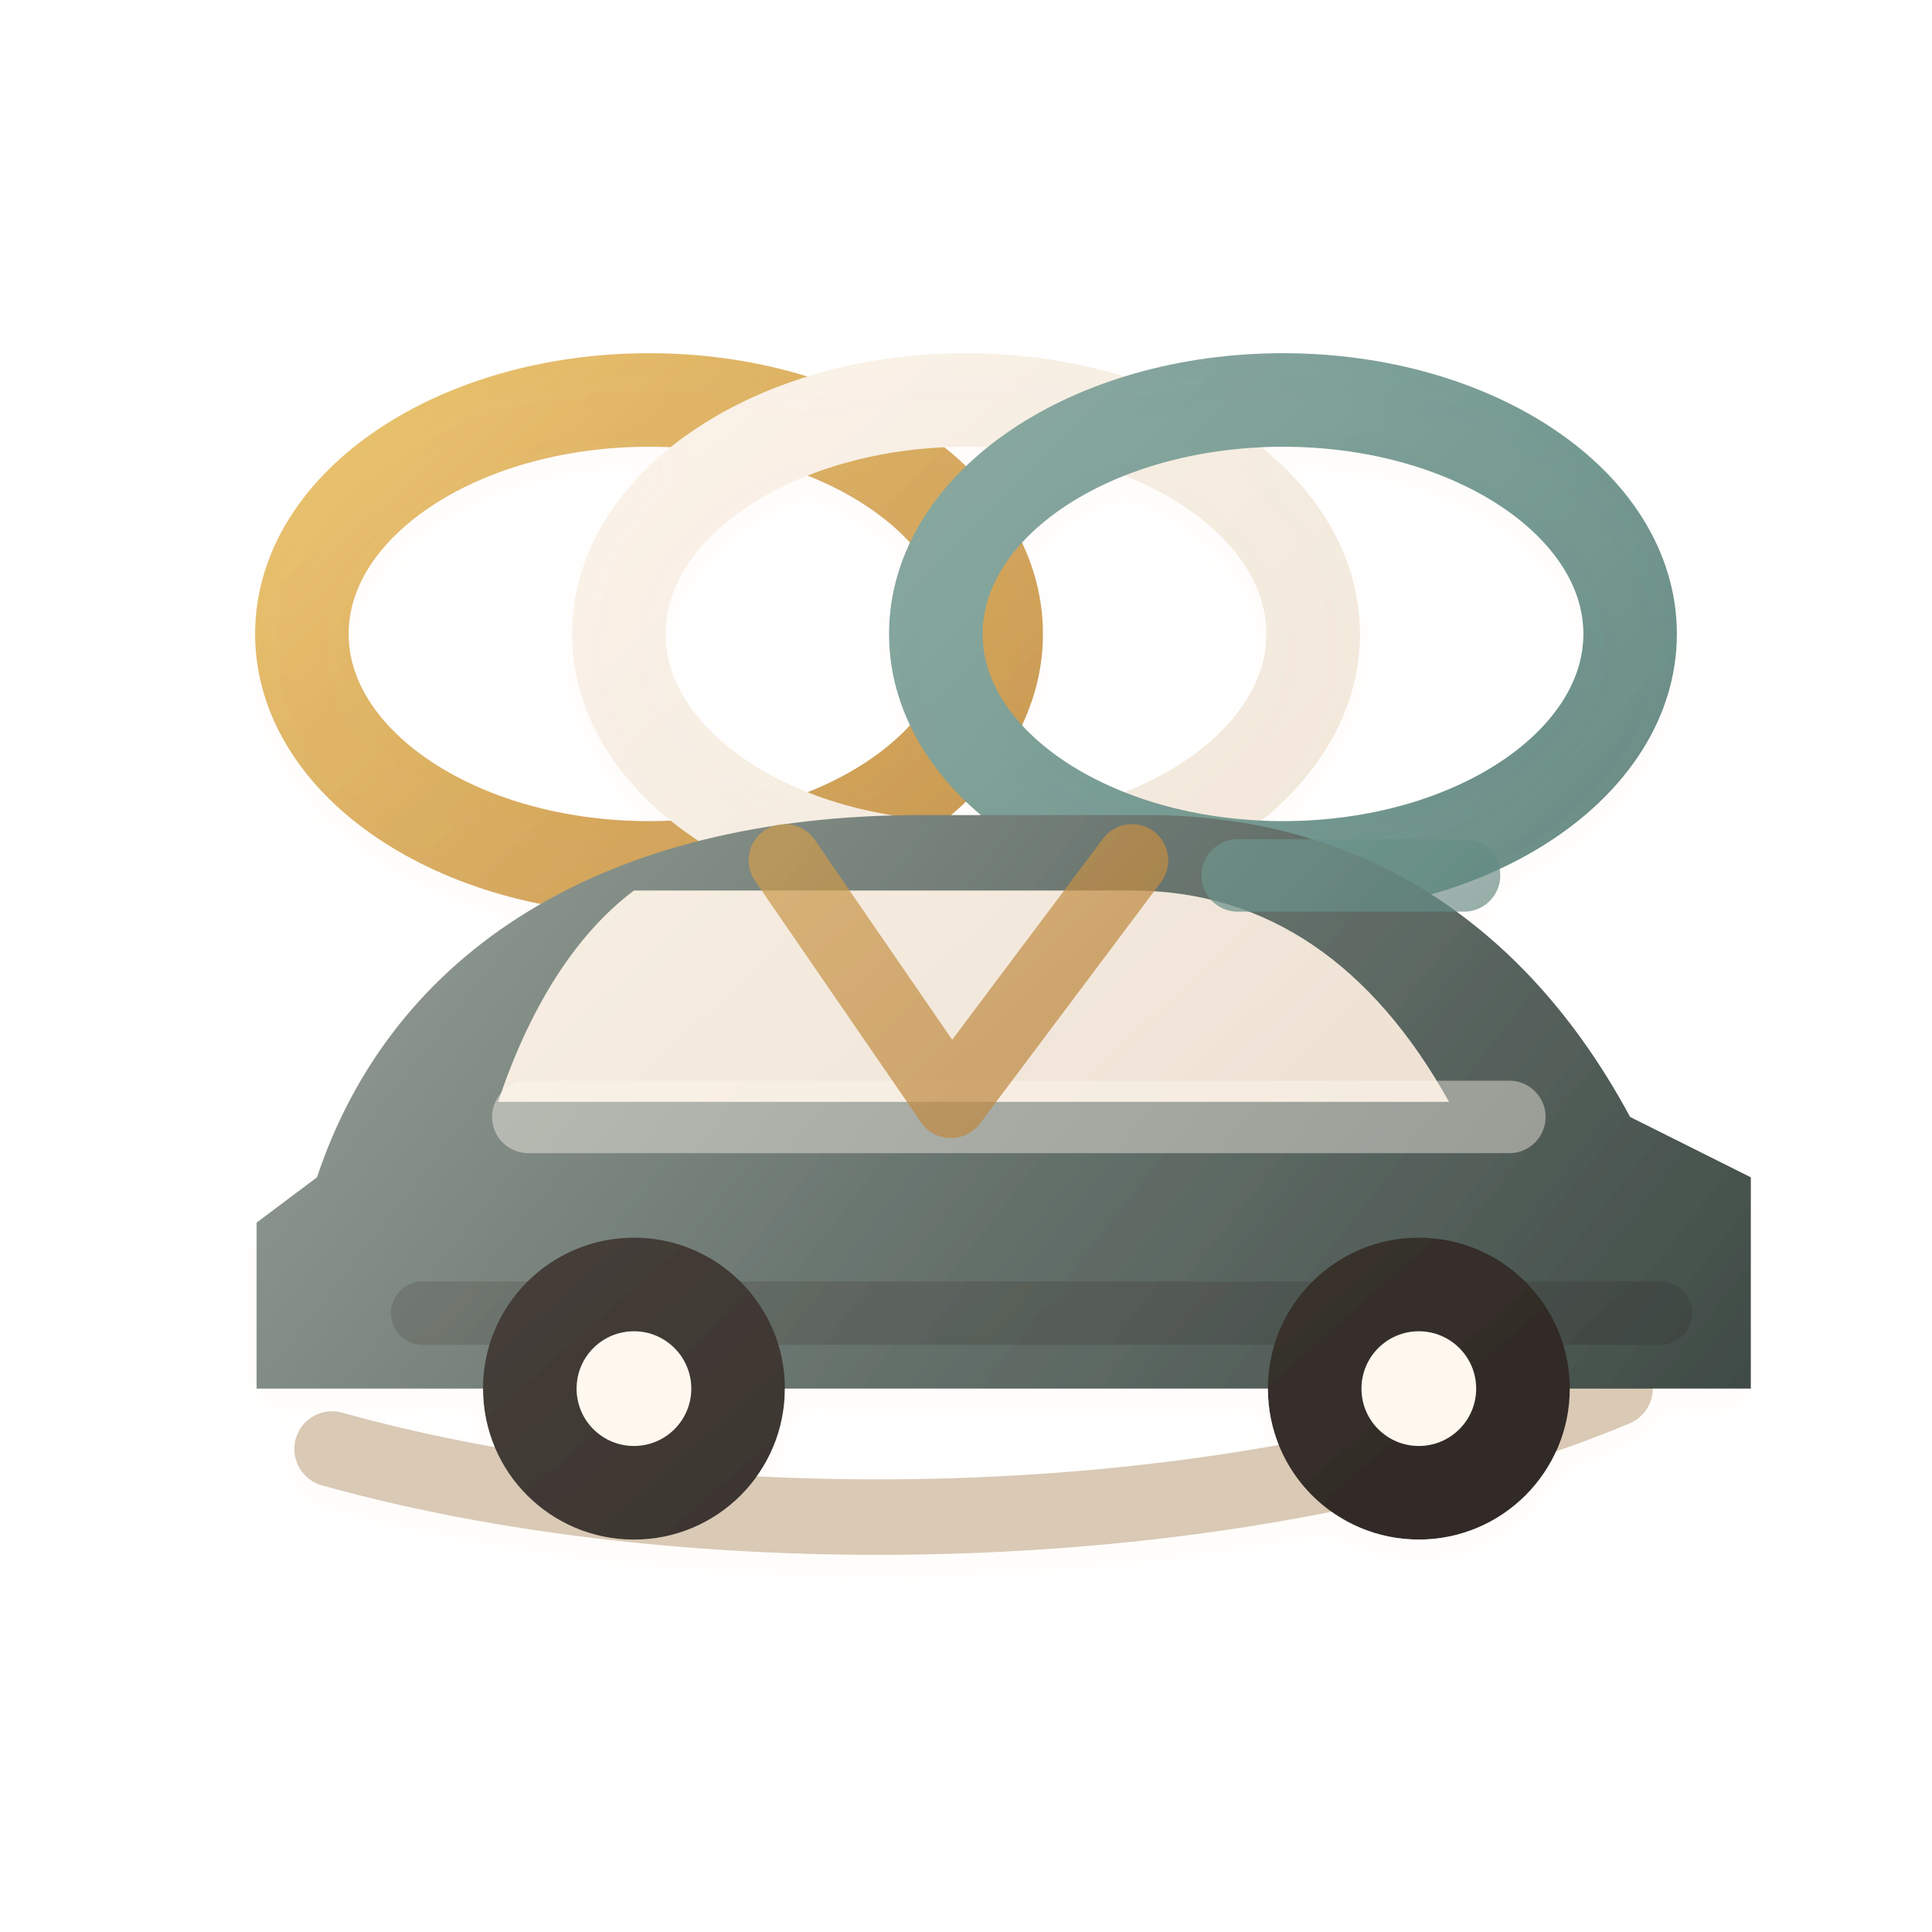
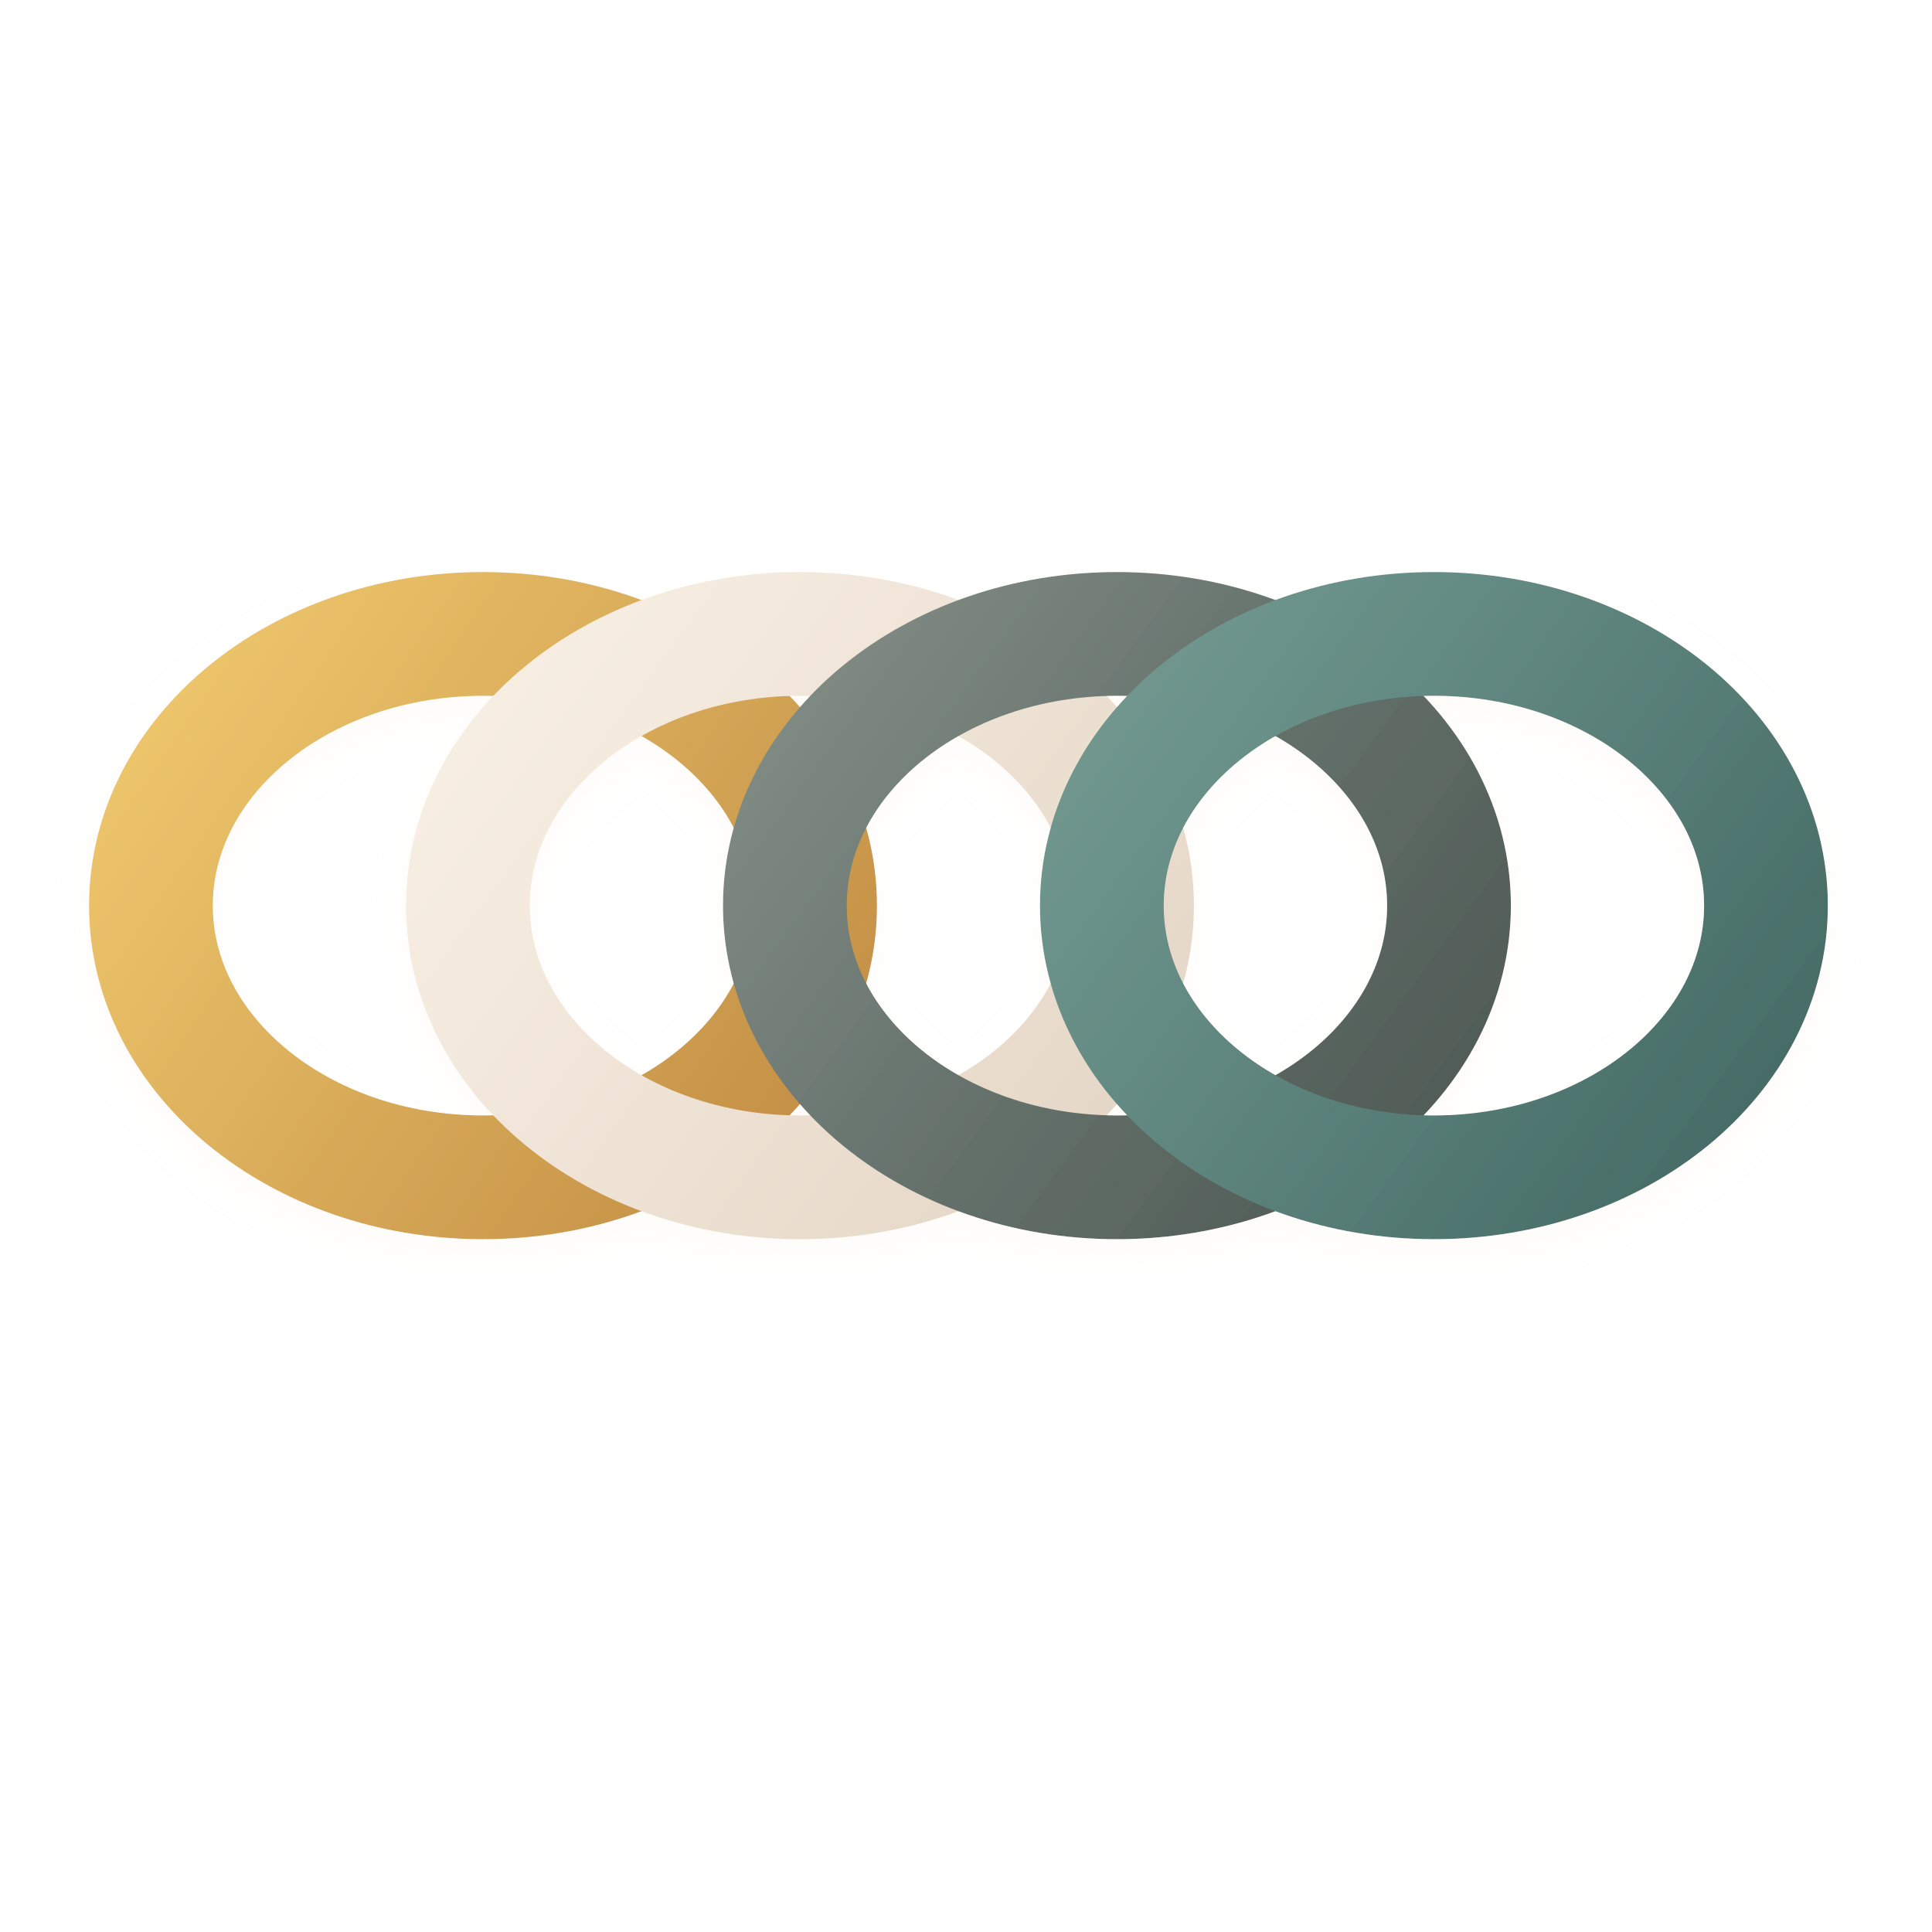
<svg xmlns="http://www.w3.org/2000/svg" width="128" height="128" viewBox="0 0 128 128" role="img" aria-label="A3 icon">
  <defs>
    <filter id="d" x="-35%" y="-35%" width="170%" height="170%" color-interpolation-filters="sRGB">
-       <feDropShadow dx="0" dy="10" stdDeviation="6" flood-color="#2b211d" flood-opacity=".16" />
+       <feDropShadow dx="0" dy="10" stdDeviation="6" flood-color="#2b211d" flood-opacity=".17" />
      <feDropShadow dx="0" dy="1" stdDeviation="1" flood-color="#fffaf4" flood-opacity=".5" />
    </filter>
-     <linearGradient id="cream" x1="18" y1="18" x2="108" y2="114" gradientUnits="userSpaceOnUse">
+     <linearGradient id="gold" x1="18" y1="30" x2="108" y2="92" gradientUnits="userSpaceOnUse">
+       <stop stop-color="#efc86d" />
+       <stop offset=".58" stop-color="#bd8740" />
+       <stop offset="1" stop-color="#7c5529" />
+     </linearGradient>
+     <linearGradient id="cream" x1="18" y1="28" x2="108" y2="94" gradientUnits="userSpaceOnUse">
      <stop stop-color="#fff8ef" />
-       <stop offset="1" stop-color="#e6d8c8" />
+       <stop offset=".64" stop-color="#e6d8c8" />
+       <stop offset="1" stop-color="#bda78f" />
    </linearGradient>
-     <linearGradient id="steel" x1="18" y1="28" x2="112" y2="102" gradientUnits="userSpaceOnUse">
+     <linearGradient id="steel" x1="18" y1="28" x2="108" y2="94" gradientUnits="userSpaceOnUse">
      <stop stop-color="#a7b0a8" />
      <stop offset=".55" stop-color="#68746e" />
      <stop offset="1" stop-color="#3d4944" />
    </linearGradient>
-     <linearGradient id="ink" x1="18" y1="14" x2="108" y2="116" gradientUnits="userSpaceOnUse">
-       <stop stop-color="#5d554e" />
-       <stop offset="1" stop-color="#29231f" />
-     </linearGradient>
-     <linearGradient id="gold" x1="20" y1="16" x2="108" y2="112" gradientUnits="userSpaceOnUse">
-       <stop stop-color="#efc86d" />
-       <stop offset=".58" stop-color="#bd8740" />
-       <stop offset="1" stop-color="#7c5529" />
-     </linearGradient>
-     <linearGradient id="teal" x1="16" y1="20" x2="112" y2="114" gradientUnits="userSpaceOnUse">
+     <linearGradient id="teal" x1="18" y1="28" x2="108" y2="94" gradientUnits="userSpaceOnUse">
      <stop stop-color="#9cb9af" />
      <stop offset=".56" stop-color="#6b928a" />
      <stop offset="1" stop-color="#426762" />
    </linearGradient>
  </defs>
-   <g filter="url(#d)">
-     <g fill="none" stroke-linecap="round" stroke-width="6.2" opacity=".96">
-       <ellipse cx="43" cy="42" rx="23" ry="15.5" stroke="url(#gold)" />
-       <ellipse cx="64" cy="42" rx="23" ry="15.5" stroke="url(#cream)" />
-       <ellipse cx="85" cy="42" rx="23" ry="15.5" stroke="url(#teal)" />
-     </g>
-     <path d="M22 96c25 7 61 6 85-4" fill="none" stroke="#d9c9b5" stroke-width="5" stroke-linecap="round" />
-     <path d="M21 78c5-15 19-24 40-24h15c14 0 25 7 32 20l8 4v14H17V81z" fill="url(#steel)" />
-     <path d="M42 59h33c9 0 16 5 21 14H33c2-6 5-11 9-14z" fill="url(#cream)" />
-     <path d="M35 74h65" stroke="#fff8ef" stroke-width="4.8" stroke-linecap="round" opacity=".42" />
-     <path d="M28 87h82" stroke="url(#ink)" stroke-width="4.2" stroke-linecap="round" opacity=".24" />
-     <circle cx="42" cy="92" r="10" fill="url(#ink)" />
-     <circle cx="42" cy="92" r="3.8" fill="#fff8ef" />
-     <circle cx="94" cy="92" r="10" fill="url(#ink)" />
-     <circle cx="94" cy="92" r="3.8" fill="#fff8ef" />
-     <path d="M52 57 63 73 75 57" fill="none" stroke="url(#gold)" stroke-width="4.8" stroke-linecap="round" stroke-linejoin="round" opacity=".72" />
-     <path d="M82 58h15" stroke="url(#teal)" stroke-width="4.8" stroke-linecap="round" opacity=".72" />
+   <g filter="url(#d)" fill="none" stroke-linecap="round" stroke-width="8.2">
+     <ellipse cx="32" cy="60" rx="22" ry="18" stroke="url(#gold)" />
+     <ellipse cx="53" cy="60" rx="22" ry="18" stroke="url(#cream)" />
+     <ellipse cx="74" cy="60" rx="22" ry="18" stroke="url(#steel)" />
+     <ellipse cx="95" cy="60" rx="22" ry="18" stroke="url(#teal)" />
  </g>
</svg>
